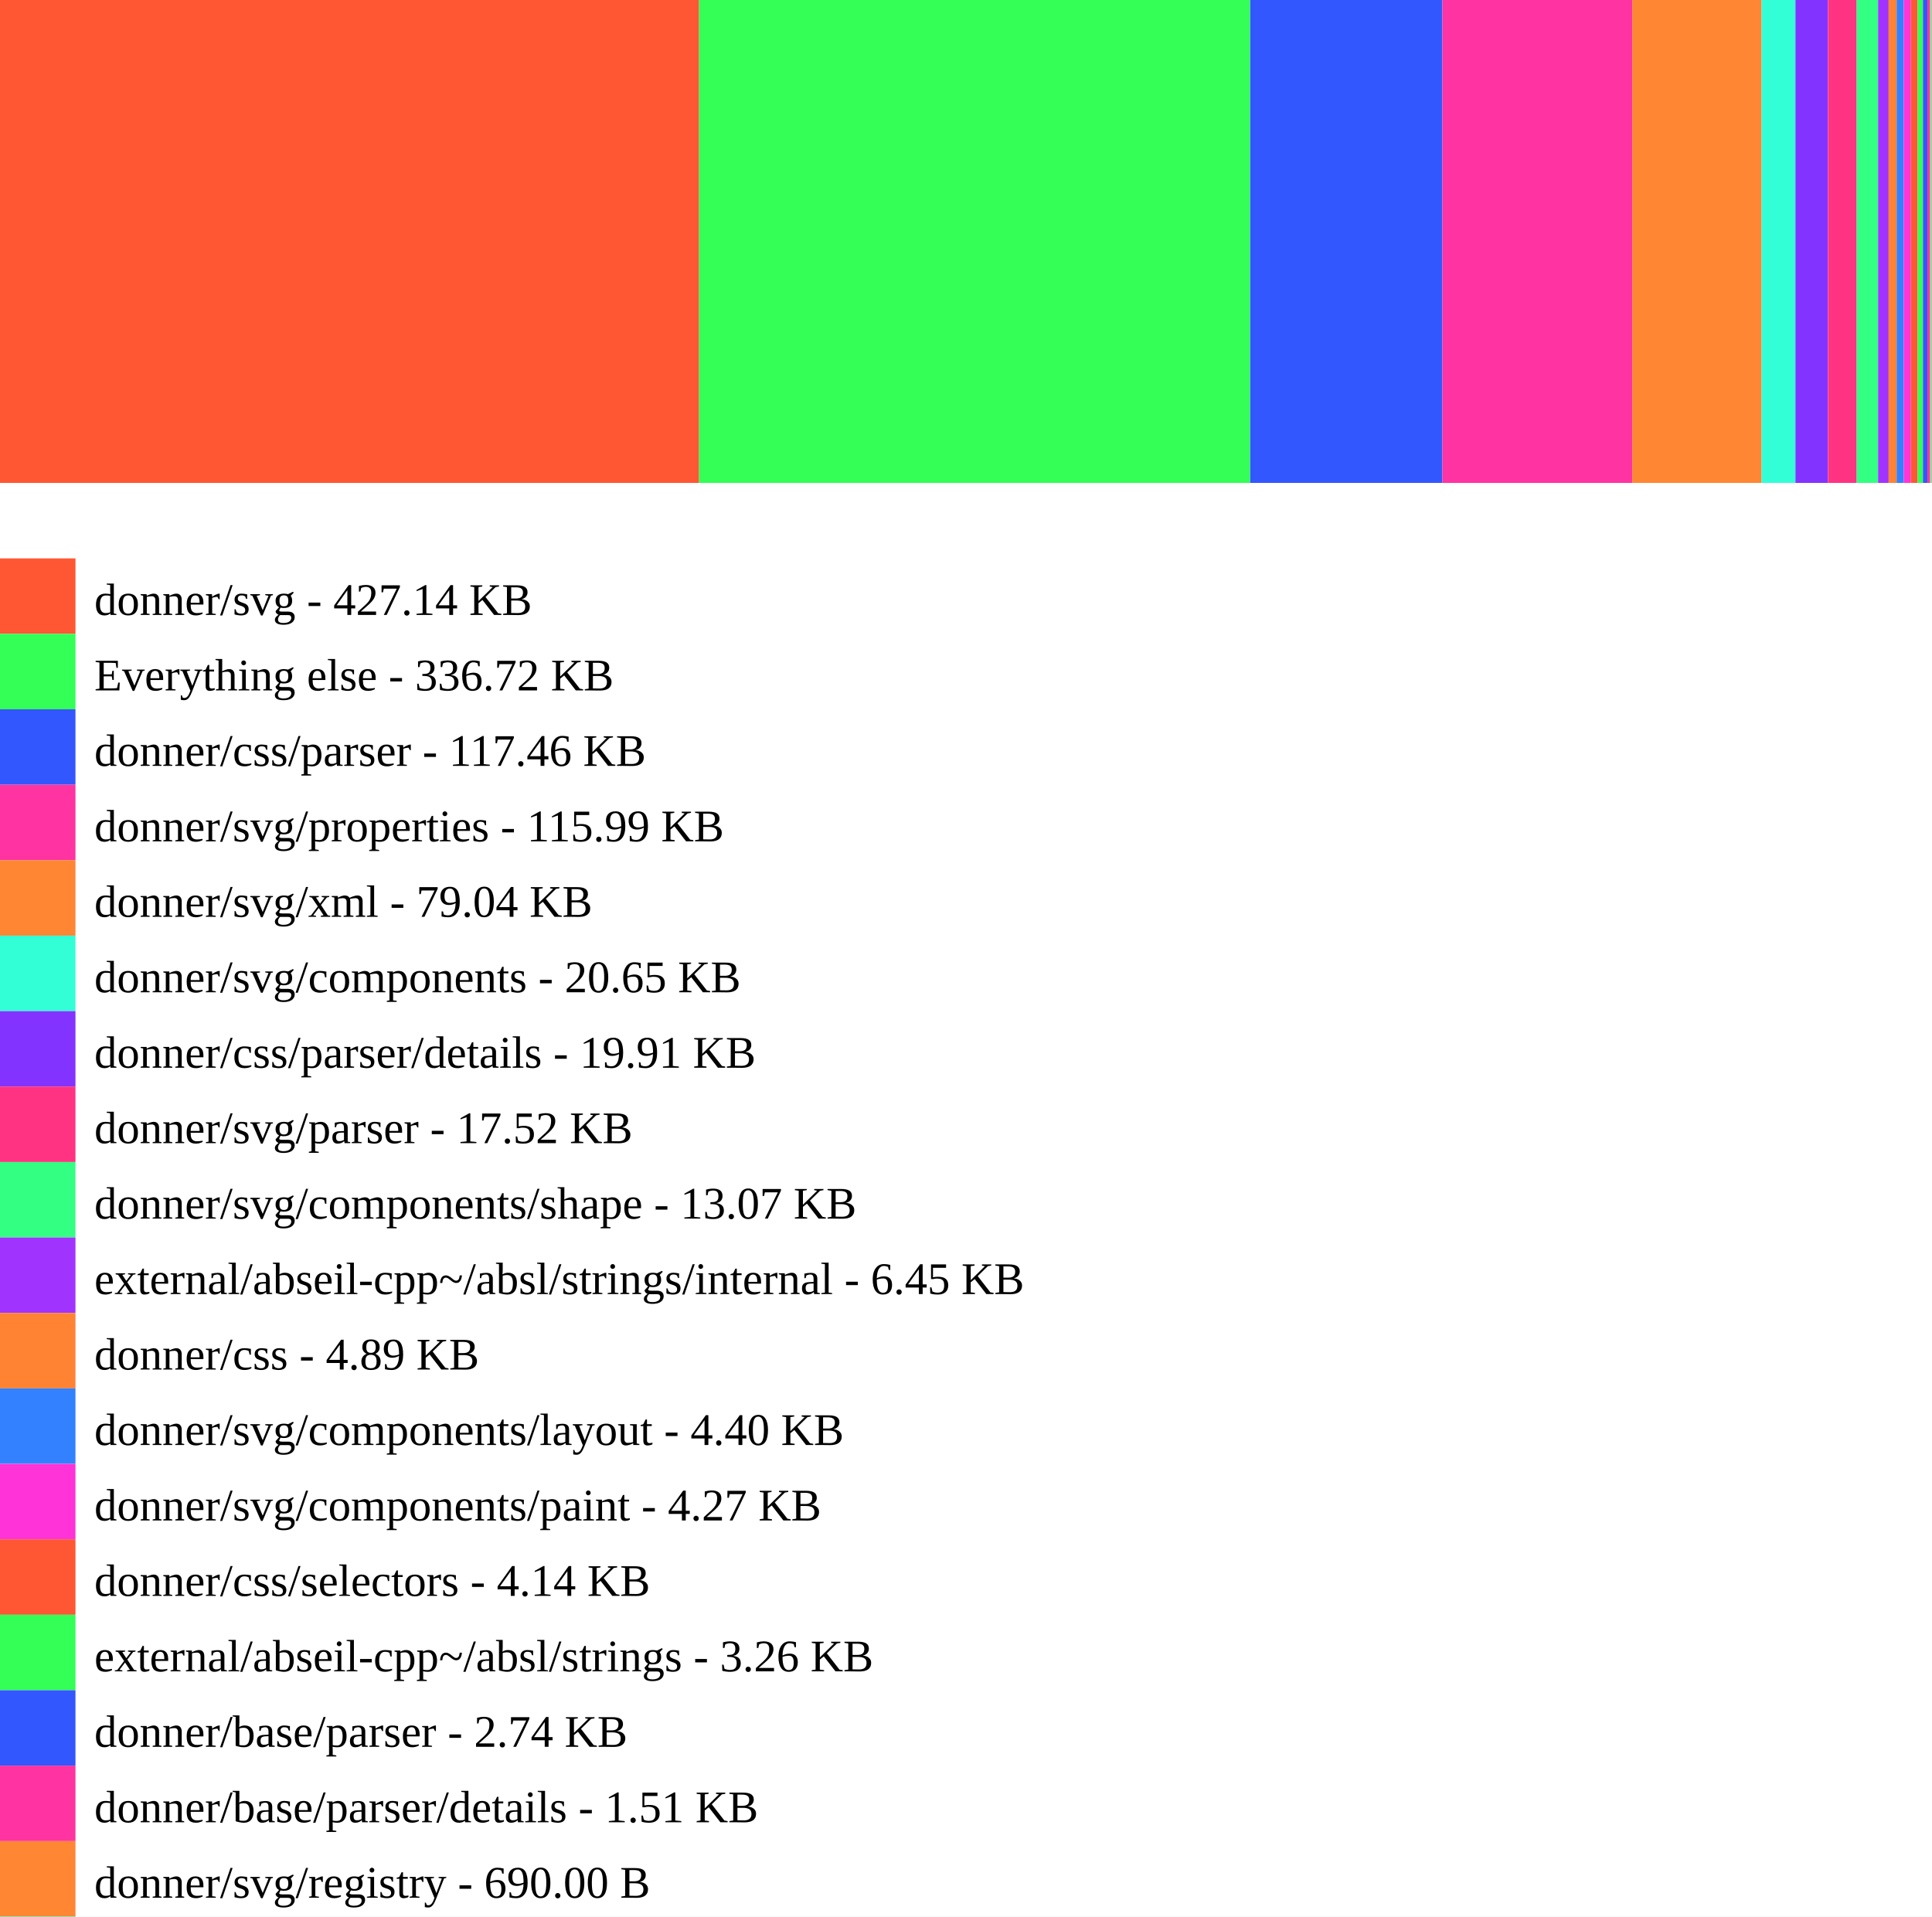
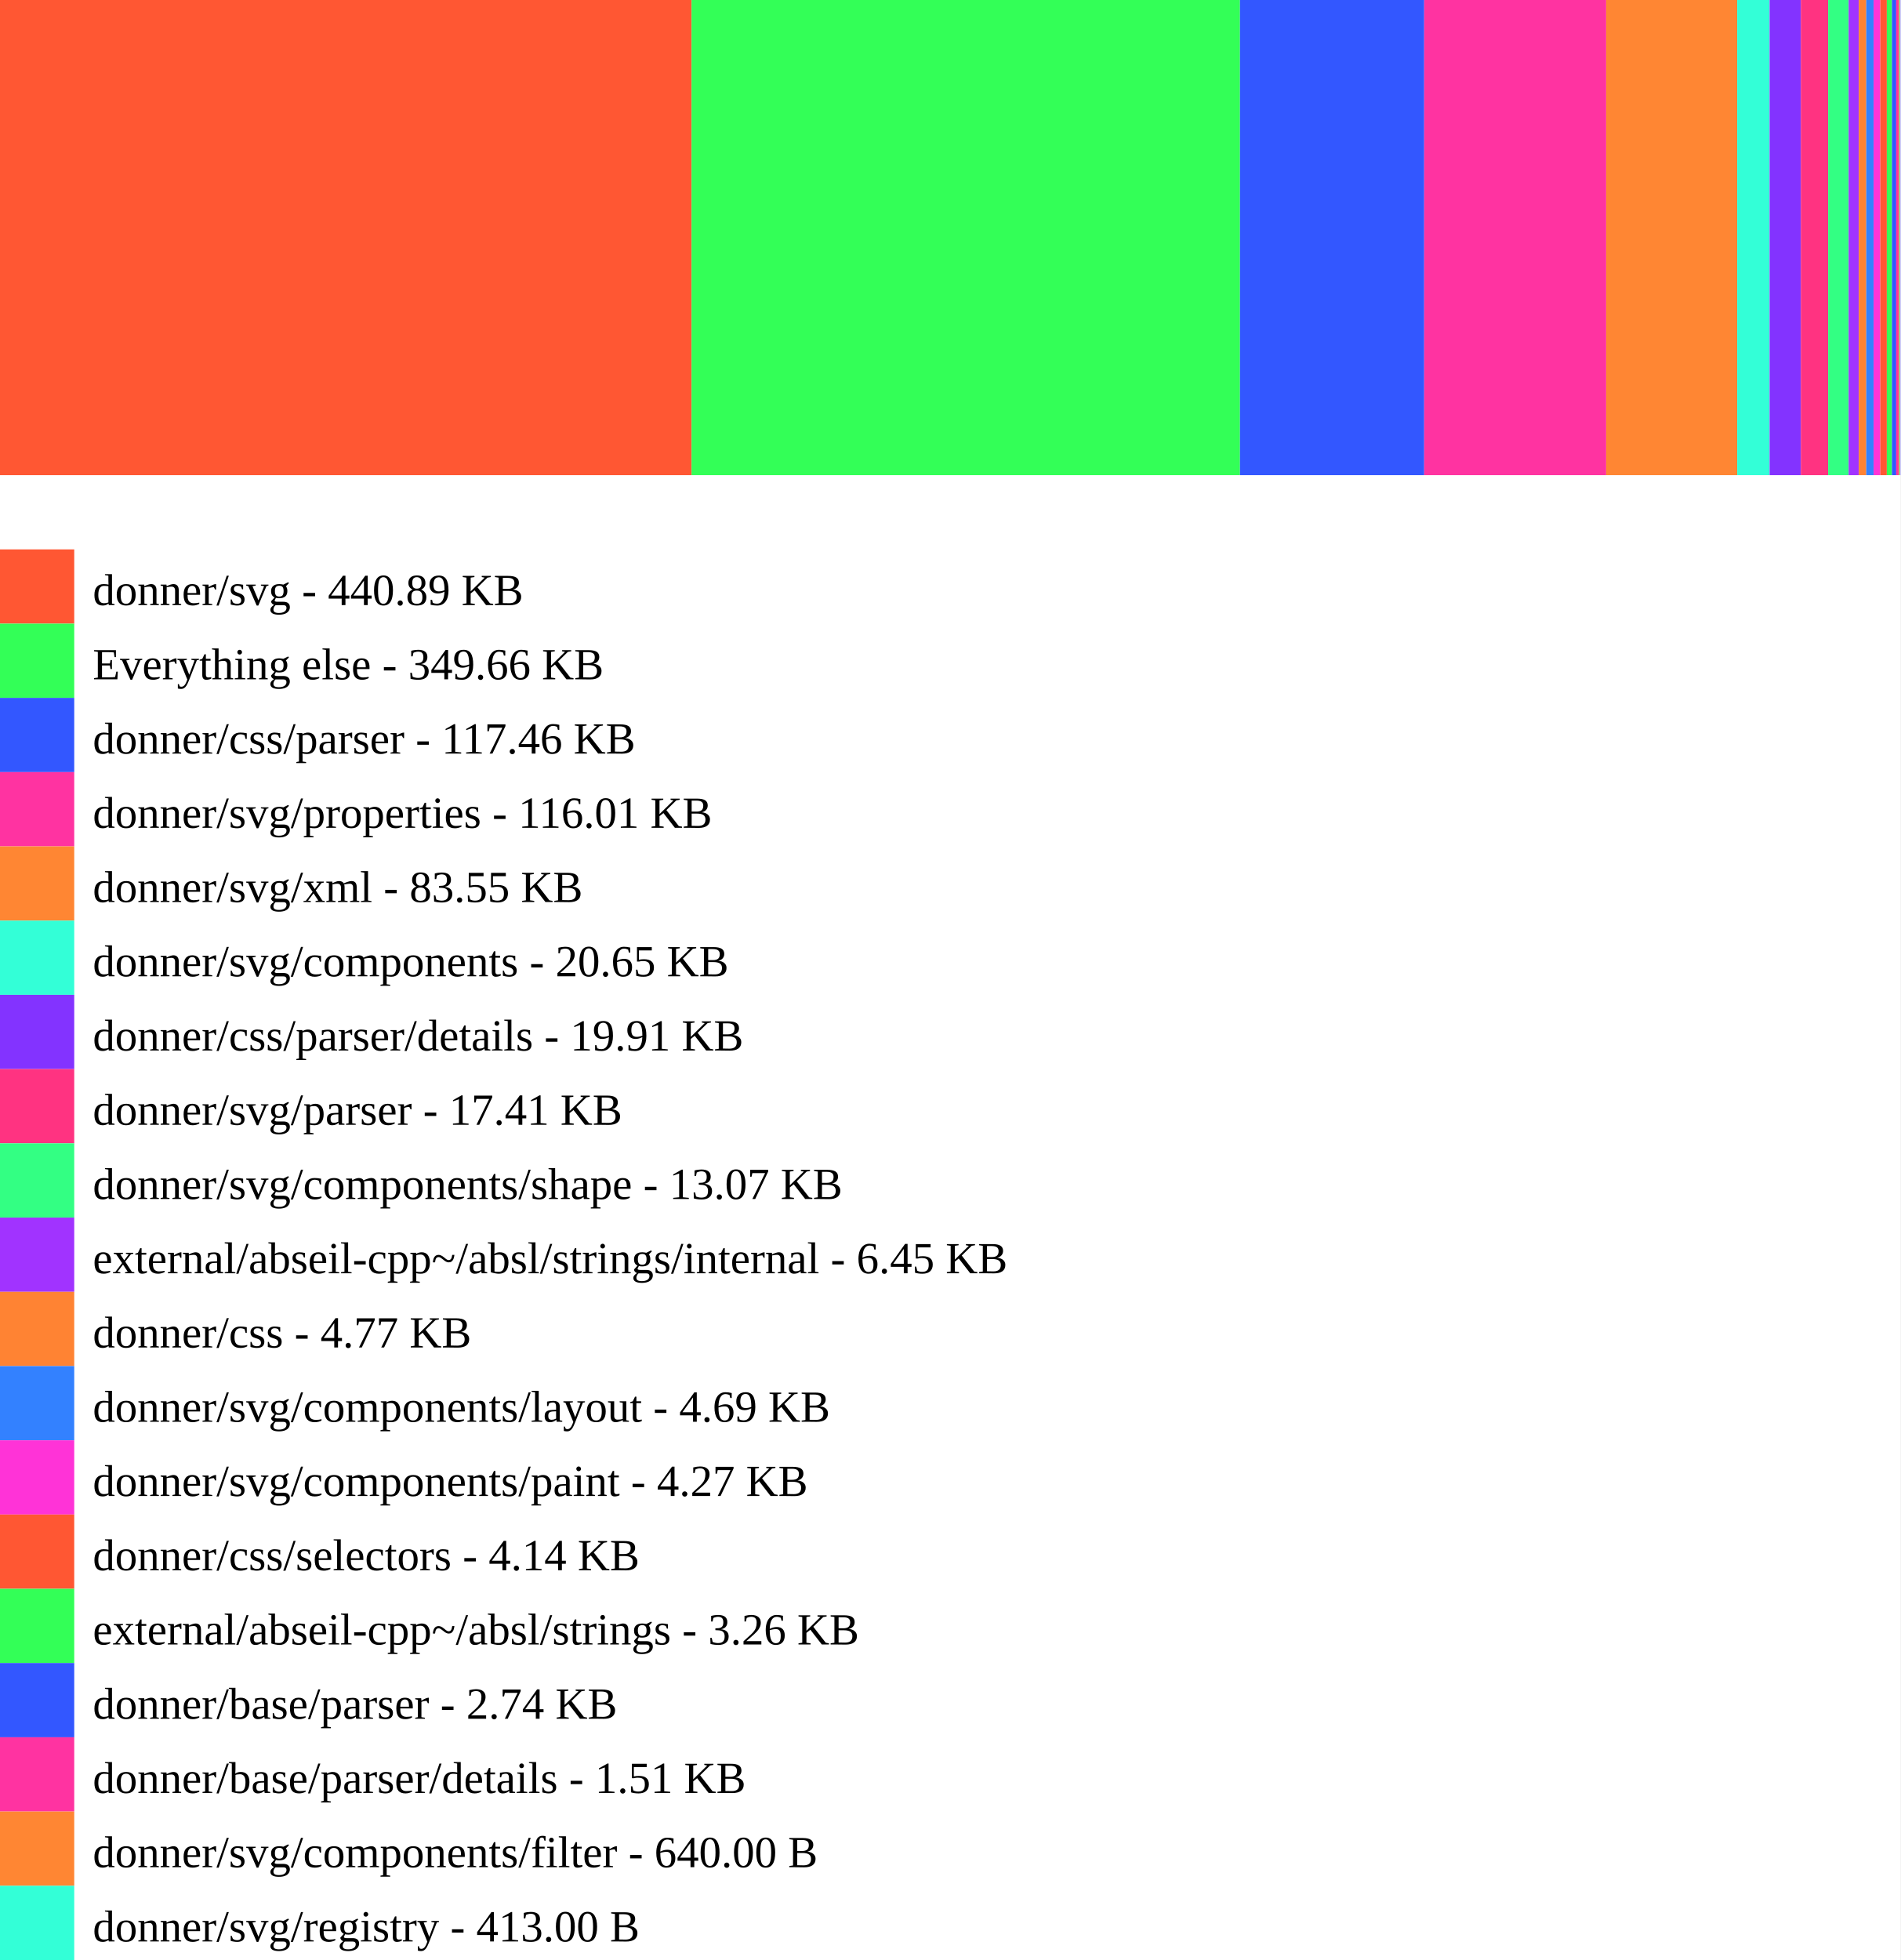
- <svg xmlns="http://www.w3.org/2000/svg" width="512" height="508">
-   <rect x="0" y="0" width="512" height="508" fill="white" />
-   <rect x="0" y="0" width="185.267" height="128" fill="#FF5733" />
-   <rect x="185.267" y="0" width="146.049" height="128" fill="#33FF57" />
-   <rect x="331.316" y="0" width="50.945" height="128" fill="#3357FF" />
-   <rect x="382.261" y="0" width="50.308" height="128" fill="#FF33A1" />
-   <rect x="432.569" y="0" width="34.281" height="128" fill="#FF8633" />
-   <rect x="466.849" y="0" width="8.955" height="128" fill="#33FFD7" />
-   <rect x="475.804" y="0" width="8.637" height="128" fill="#8333FF" />
-   <rect x="484.441" y="0" width="7.601" height="128" fill="#FF3381" />
-   <rect x="492.042" y="0" width="5.668" height="128" fill="#33FF83" />
-   <rect x="497.71" y="0" width="2.797" height="128" fill="#A133FF" />
-   <rect x="500.507" y="0" width="2.119" height="128" fill="#FF8333" />
-   <rect x="502.626" y="0" width="1.907" height="128" fill="#3381FF" />
-   <rect x="504.533" y="0" width="1.853" height="128" fill="#FF33D7" />
-   <rect x="506.386" y="0" width="1.797" height="128" fill="#FF5733" />
-   <rect x="508.183" y="0" width="1.413" height="128" fill="#33FF57" />
-   <rect x="509.596" y="0" width="1.187" height="128" fill="#3357FF" />
-   <rect x="510.783" y="0" width="0.653" height="128" fill="#FF33A1" />
-   <rect x="511.437" y="0" width="0.292" height="128" fill="#FF8633" />
-   <rect x="511.729" y="0" width="0.271" height="128" fill="#33FFD7" />
+ <svg xmlns="http://www.w3.org/2000/svg" width="512" height="528">
+   <rect x="0" y="0" width="512" height="528" fill="white" />
+   <rect x="0" y="0" width="186.312" height="128" fill="#FF5733" />
+   <rect x="186.312" y="0" width="147.758" height="128" fill="#33FF57" />
+   <rect x="334.07" y="0" width="49.634" height="128" fill="#3357FF" />
+   <rect x="383.704" y="0" width="49.025" height="128" fill="#FF33A1" />
+   <rect x="432.729" y="0" width="35.307" height="128" fill="#FF8633" />
+   <rect x="468.036" y="0" width="8.724" height="128" fill="#33FFD7" />
+   <rect x="476.76" y="0" width="8.414" height="128" fill="#8333FF" />
+   <rect x="485.175" y="0" width="7.359" height="128" fill="#FF3381" />
+   <rect x="492.534" y="0" width="5.522" height="128" fill="#33FF83" />
+   <rect x="498.056" y="0" width="2.725" height="128" fill="#A133FF" />
+   <rect x="500.781" y="0" width="2.017" height="128" fill="#FF8333" />
+   <rect x="502.798" y="0" width="1.983" height="128" fill="#3381FF" />
+   <rect x="504.781" y="0" width="1.805" height="128" fill="#FF33D7" />
+   <rect x="506.587" y="0" width="1.751" height="128" fill="#FF5733" />
+   <rect x="508.337" y="0" width="1.377" height="128" fill="#33FF57" />
+   <rect x="509.715" y="0" width="1.157" height="128" fill="#3357FF" />
+   <rect x="510.871" y="0" width="0.636" height="128" fill="#FF33A1" />
+   <rect x="511.508" y="0" width="0.264" height="128" fill="#FF8633" />
+   <rect x="511.772" y="0" width="0.17" height="128" fill="#33FFD7" />
+   <rect x="511.942" y="0" width="0.058" height="128" fill="#8333FF" />
  <rect x="0" y="148" width="20" height="20" fill="#FF5733" />
-   <text x="25" y="163" fill="black" font-size="12">donner/svg - 427.14 KB</text>
+   <text x="25" y="163" fill="black" font-size="12">donner/svg - 440.89 KB</text>
  <rect x="0" y="168" width="20" height="20" fill="#33FF57" />
-   <text x="25" y="183" fill="black" font-size="12">Everything else - 336.72 KB</text>
+   <text x="25" y="183" fill="black" font-size="12">Everything else - 349.66 KB</text>
  <rect x="0" y="188" width="20" height="20" fill="#3357FF" />
  <text x="25" y="203" fill="black" font-size="12">donner/css/parser - 117.46 KB</text>
  <rect x="0" y="208" width="20" height="20" fill="#FF33A1" />
-   <text x="25" y="223" fill="black" font-size="12">donner/svg/properties - 115.99 KB</text>
+   <text x="25" y="223" fill="black" font-size="12">donner/svg/properties - 116.01 KB</text>
  <rect x="0" y="228" width="20" height="20" fill="#FF8633" />
-   <text x="25" y="243" fill="black" font-size="12">donner/svg/xml - 79.04 KB</text>
+   <text x="25" y="243" fill="black" font-size="12">donner/svg/xml - 83.55 KB</text>
  <rect x="0" y="248" width="20" height="20" fill="#33FFD7" />
  <text x="25" y="263" fill="black" font-size="12">donner/svg/components - 20.65 KB</text>
  <rect x="0" y="268" width="20" height="20" fill="#8333FF" />
  <text x="25" y="283" fill="black" font-size="12">donner/css/parser/details - 19.91 KB</text>
  <rect x="0" y="288" width="20" height="20" fill="#FF3381" />
-   <text x="25" y="303" fill="black" font-size="12">donner/svg/parser - 17.52 KB</text>
+   <text x="25" y="303" fill="black" font-size="12">donner/svg/parser - 17.41 KB</text>
  <rect x="0" y="308" width="20" height="20" fill="#33FF83" />
  <text x="25" y="323" fill="black" font-size="12">donner/svg/components/shape - 13.07 KB</text>
  <rect x="0" y="328" width="20" height="20" fill="#A133FF" />
  <text x="25" y="343" fill="black" font-size="12">external/abseil-cpp~/absl/strings/internal - 6.45 KB</text>
  <rect x="0" y="348" width="20" height="20" fill="#FF8333" />
-   <text x="25" y="363" fill="black" font-size="12">donner/css - 4.89 KB</text>
+   <text x="25" y="363" fill="black" font-size="12">donner/css - 4.77 KB</text>
  <rect x="0" y="368" width="20" height="20" fill="#3381FF" />
-   <text x="25" y="383" fill="black" font-size="12">donner/svg/components/layout - 4.40 KB</text>
+   <text x="25" y="383" fill="black" font-size="12">donner/svg/components/layout - 4.69 KB</text>
  <rect x="0" y="388" width="20" height="20" fill="#FF33D7" />
  <text x="25" y="403" fill="black" font-size="12">donner/svg/components/paint - 4.27 KB</text>
  <rect x="0" y="408" width="20" height="20" fill="#FF5733" />
  <text x="25" y="423" fill="black" font-size="12">donner/css/selectors - 4.14 KB</text>
  <rect x="0" y="428" width="20" height="20" fill="#33FF57" />
  <text x="25" y="443" fill="black" font-size="12">external/abseil-cpp~/absl/strings - 3.26 KB</text>
  <rect x="0" y="448" width="20" height="20" fill="#3357FF" />
  <text x="25" y="463" fill="black" font-size="12">donner/base/parser - 2.74 KB</text>
  <rect x="0" y="468" width="20" height="20" fill="#FF33A1" />
  <text x="25" y="483" fill="black" font-size="12">donner/base/parser/details - 1.51 KB</text>
  <rect x="0" y="488" width="20" height="20" fill="#FF8633" />
-   <text x="25" y="503" fill="black" font-size="12">donner/svg/registry - 690.00 B</text>
+   <text x="25" y="503" fill="black" font-size="12">donner/svg/components/filter - 640.00 B</text>
  <rect x="0" y="508" width="20" height="20" fill="#33FFD7" />
-   <text x="25" y="523" fill="black" font-size="12">donner/svg/components/filter - 640.00 B</text>
+   <text x="25" y="523" fill="black" font-size="12">donner/svg/registry - 413.00 B</text>
+   <rect x="0" y="528" width="20" height="20" fill="#8333FF" />
+   <text x="25" y="543" fill="black" font-size="12">donner/svg/components/resources - 140.00 B</text>
</svg>
